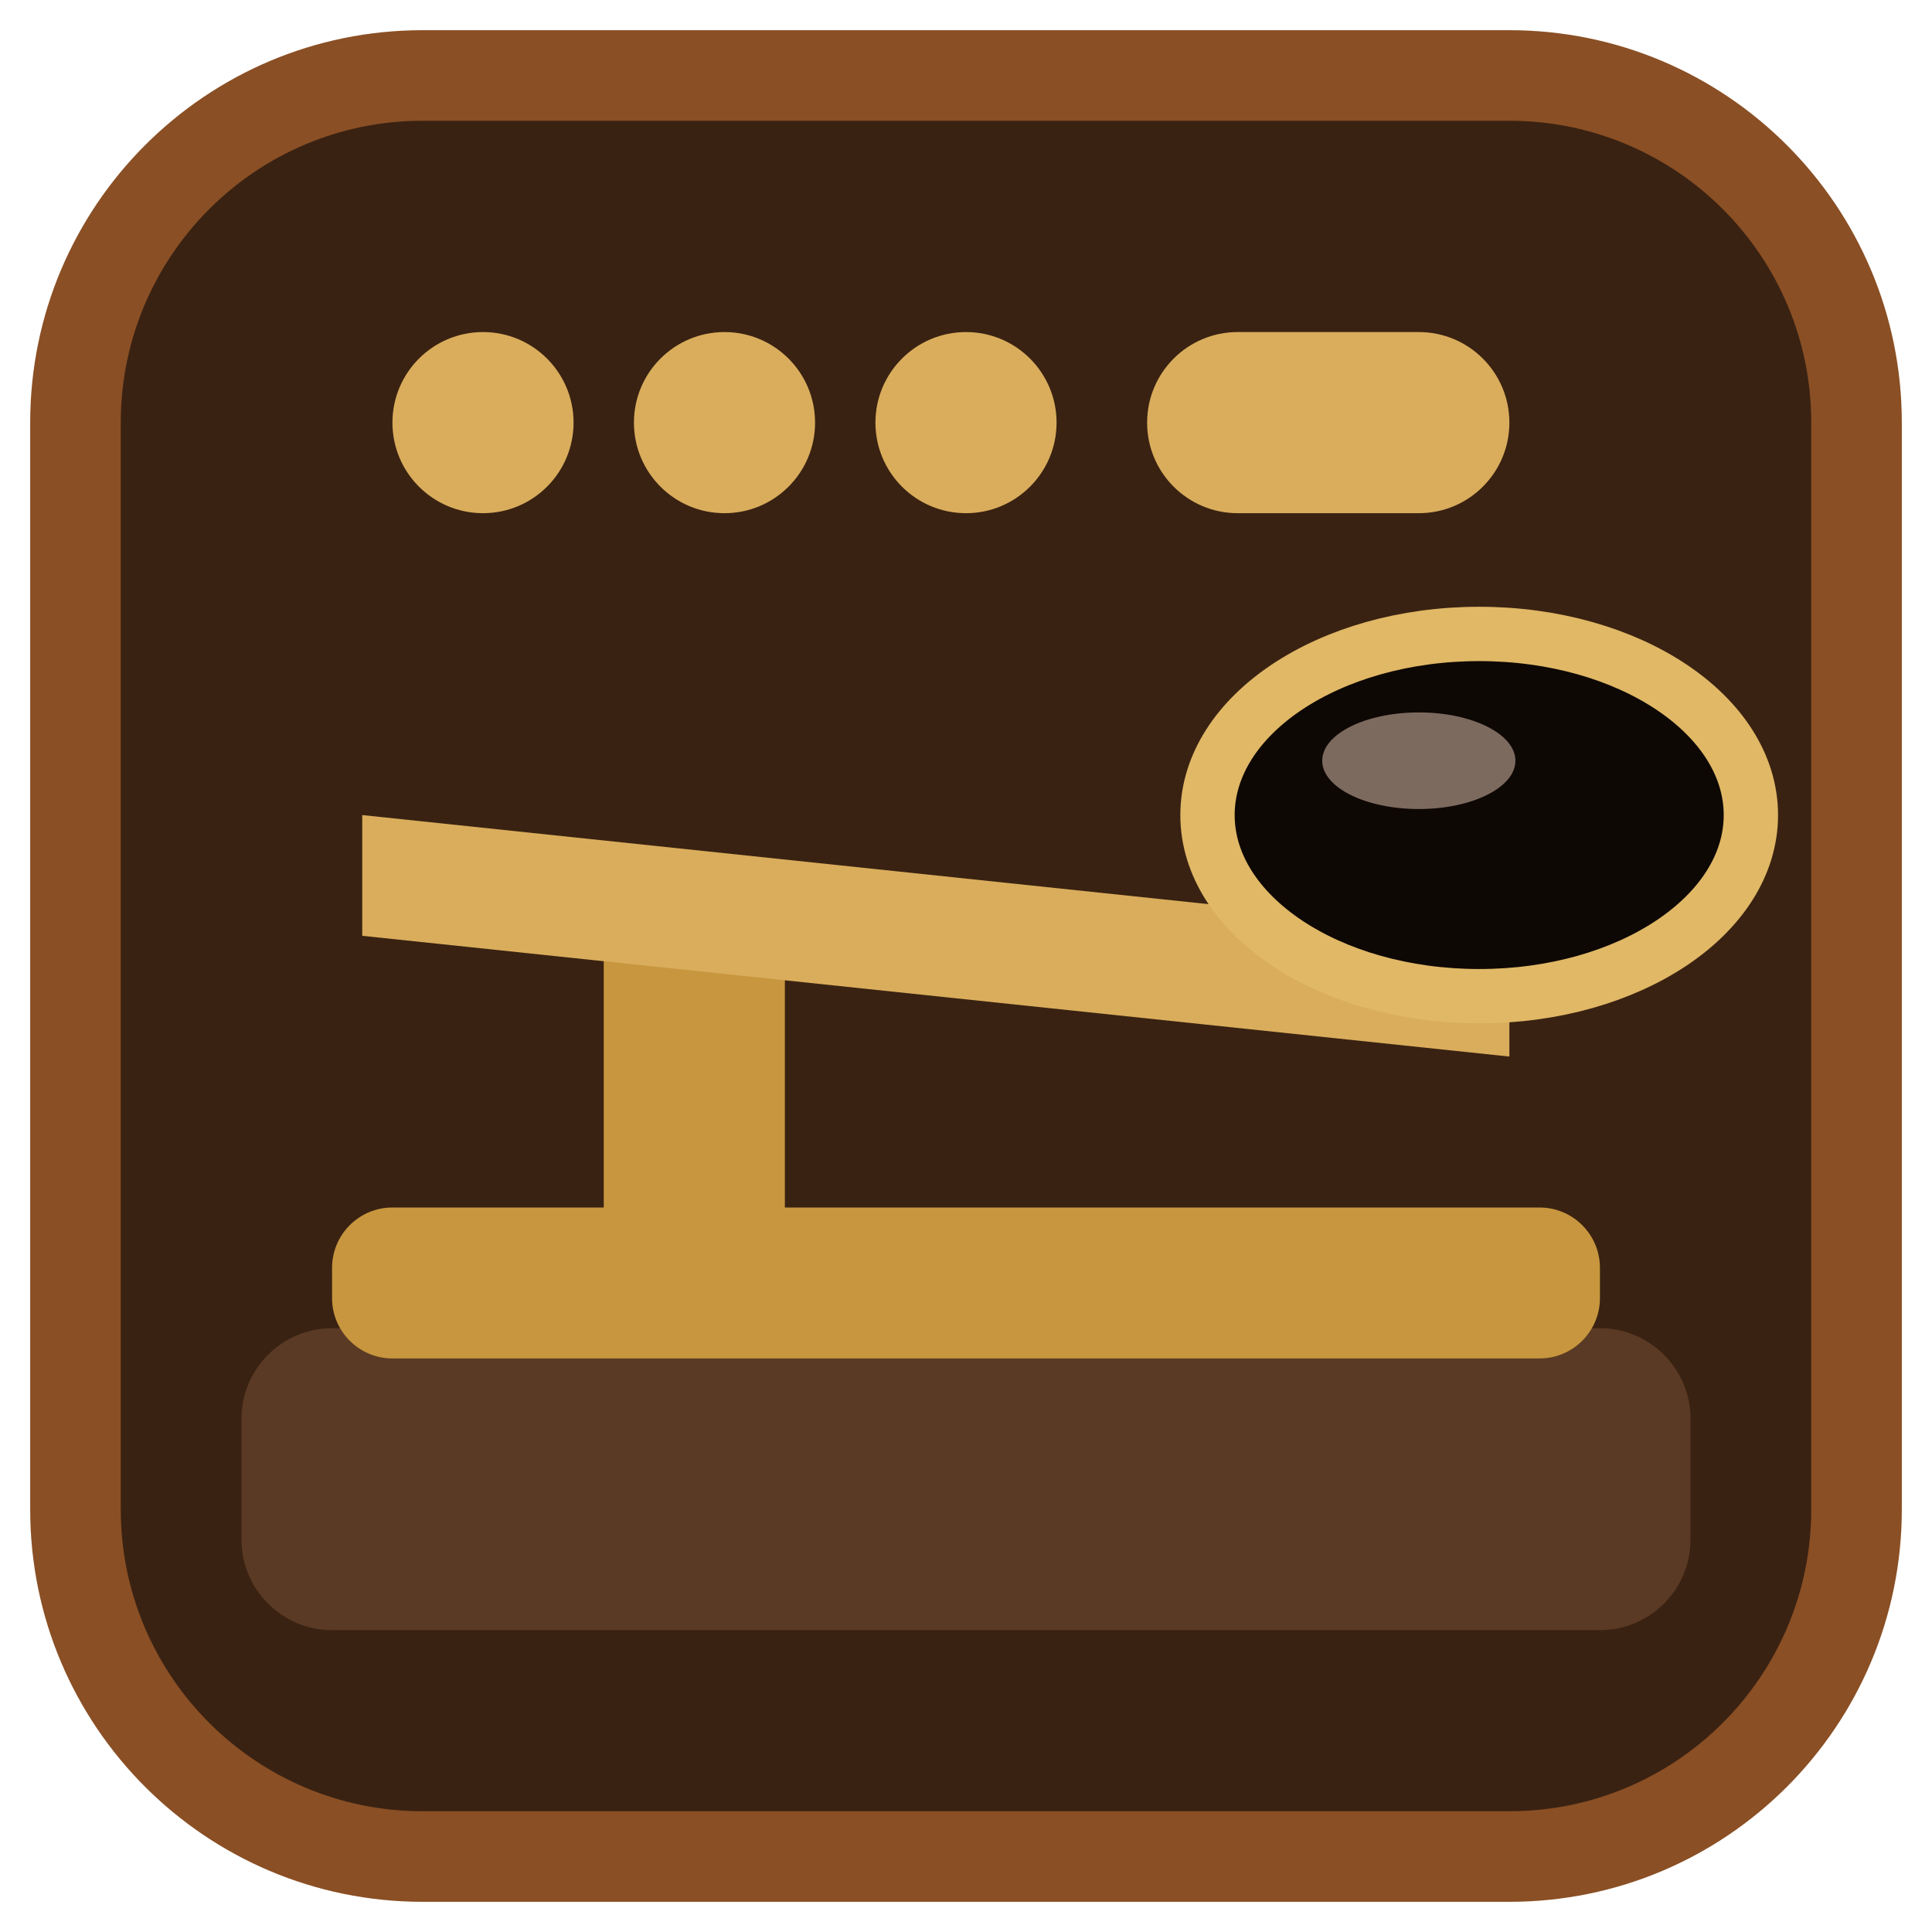
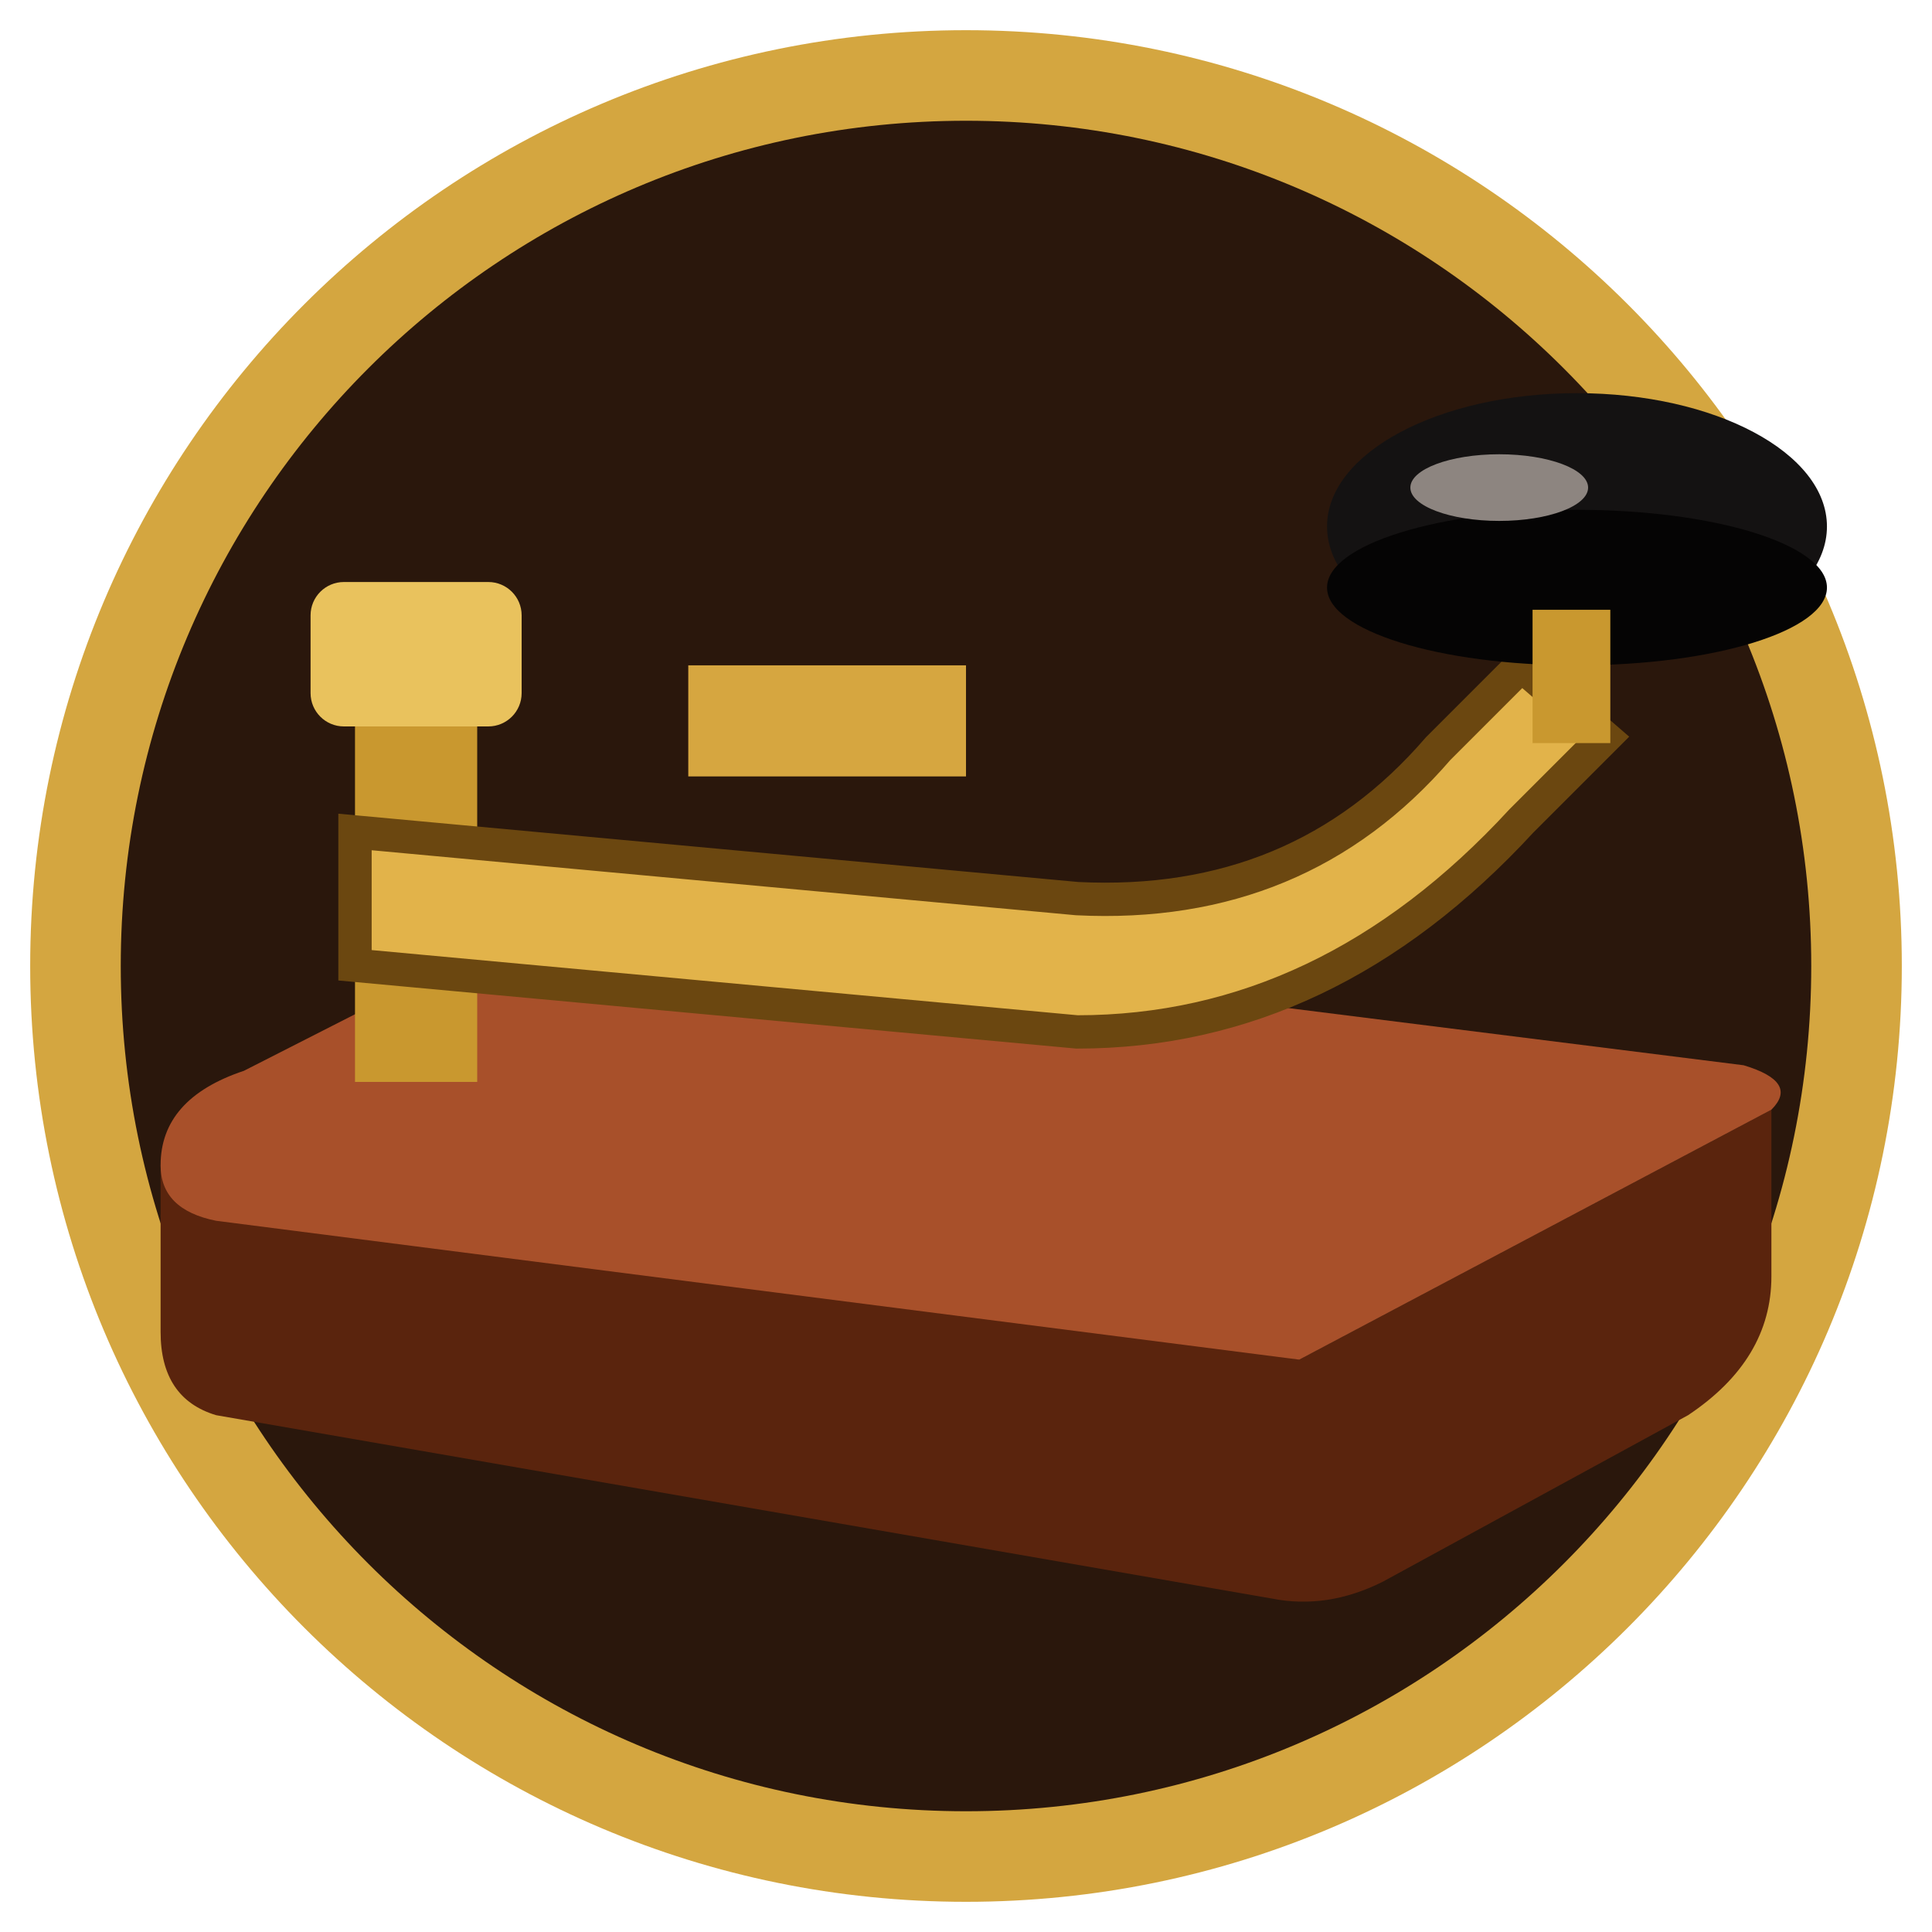
<svg xmlns="http://www.w3.org/2000/svg" viewBox="0 0 32 32" width="256" height="256">
-   <rect x="0.5" y="0.5" width="31" height="31" rx="6.5" fill="#8a4f24" />
-   <rect x="2" y="2" width="28" height="28" rx="5" fill="#3a2212" />
-   <rect x="4" y="22" width="24" height="5" rx="1.5" fill="#5a3a24" />
-   <rect x="5.5" y="20" width="21" height="2.5" rx="1" fill="#c7963e" />
-   <rect x="10" y="15" width="3" height="6" fill="#c7963e" />
-   <path d="M6 13.5 L25 15.5 L25 17.5 L6 15.5 Z" fill="#d9ad5c" />
-   <ellipse cx="24.5" cy="13.5" rx="4.5" ry="3" fill="#0e0805" stroke="#e0b866" stroke-width="0.9" />
-   <ellipse cx="23.5" cy="12.6" rx="1.6" ry="0.8" fill="#7d6a5e" />
-   <circle cx="8" cy="7" r="1.5" fill="#d9ad5c" />
-   <circle cx="12" cy="7" r="1.5" fill="#d9ad5c" />
-   <circle cx="16" cy="7" r="1.5" fill="#d9ad5c" />
-   <rect x="19" y="5.5" width="6" height="3" rx="1.5" fill="#d9ad5c" />
+   <circle cx="16" cy="16" r="15.5" fill="#d4a640" />
+   <circle cx="16" cy="16" r="14" fill="#2a170c" />
+   <g transform="translate(16 17) scale(0.92) translate(-16 -19.5)">
+     <path d="M1.5 22 L22 25.5 L30.5 21 L30.5 24 Q30.5 25.5 29 26.5 L23.5 29.5 Q22.5 30 21.5 29.8 L2.5 26.5 Q1.5 26.2 1.5 25 Z" fill="#5a240d" />
+     <path d="M1.5 22 Q1.5 20.8 3 20.3 L8.5 17.5 L30 20.2 Q31 20.5 30.5 21 L22 25.5 L2.5 23 Q1.5 22.8 1.5 22 Z" fill="#a8502a" />
+     <rect x="5" y="13.5" width="2.2" height="7" fill="#c9982f" />
+     <rect x="4.2" y="11.5" width="3.8" height="2.6" rx="0.6" fill="#e9c25d" />
+     <path d="M5 16 L18 17.2 Q22 17.4 24.5 14.5 L26 13 L27.5 14.3 L26 15.8 Q22.5 19.6 18 19.6 L5 18.4 Z" fill="#e2b34a" stroke="#6b4710" stroke-width="0.6" />
+     <rect x="11" y="13" width="5" height="2" fill="#d6a640" />
+     <ellipse cx="27" cy="10.5" rx="4.5" ry="2.4" fill="#141212" />
+     <ellipse cx="27" cy="11.6" rx="4.5" ry="1.4" fill="#050404" />
+     <ellipse cx="25.6" cy="9.8" rx="1.6" ry="0.6" fill="#8d8580" />
+     <rect x="26.2" y="12" width="1.4" height="2.4" fill="#c9982f" />
+   </g>
</svg>
